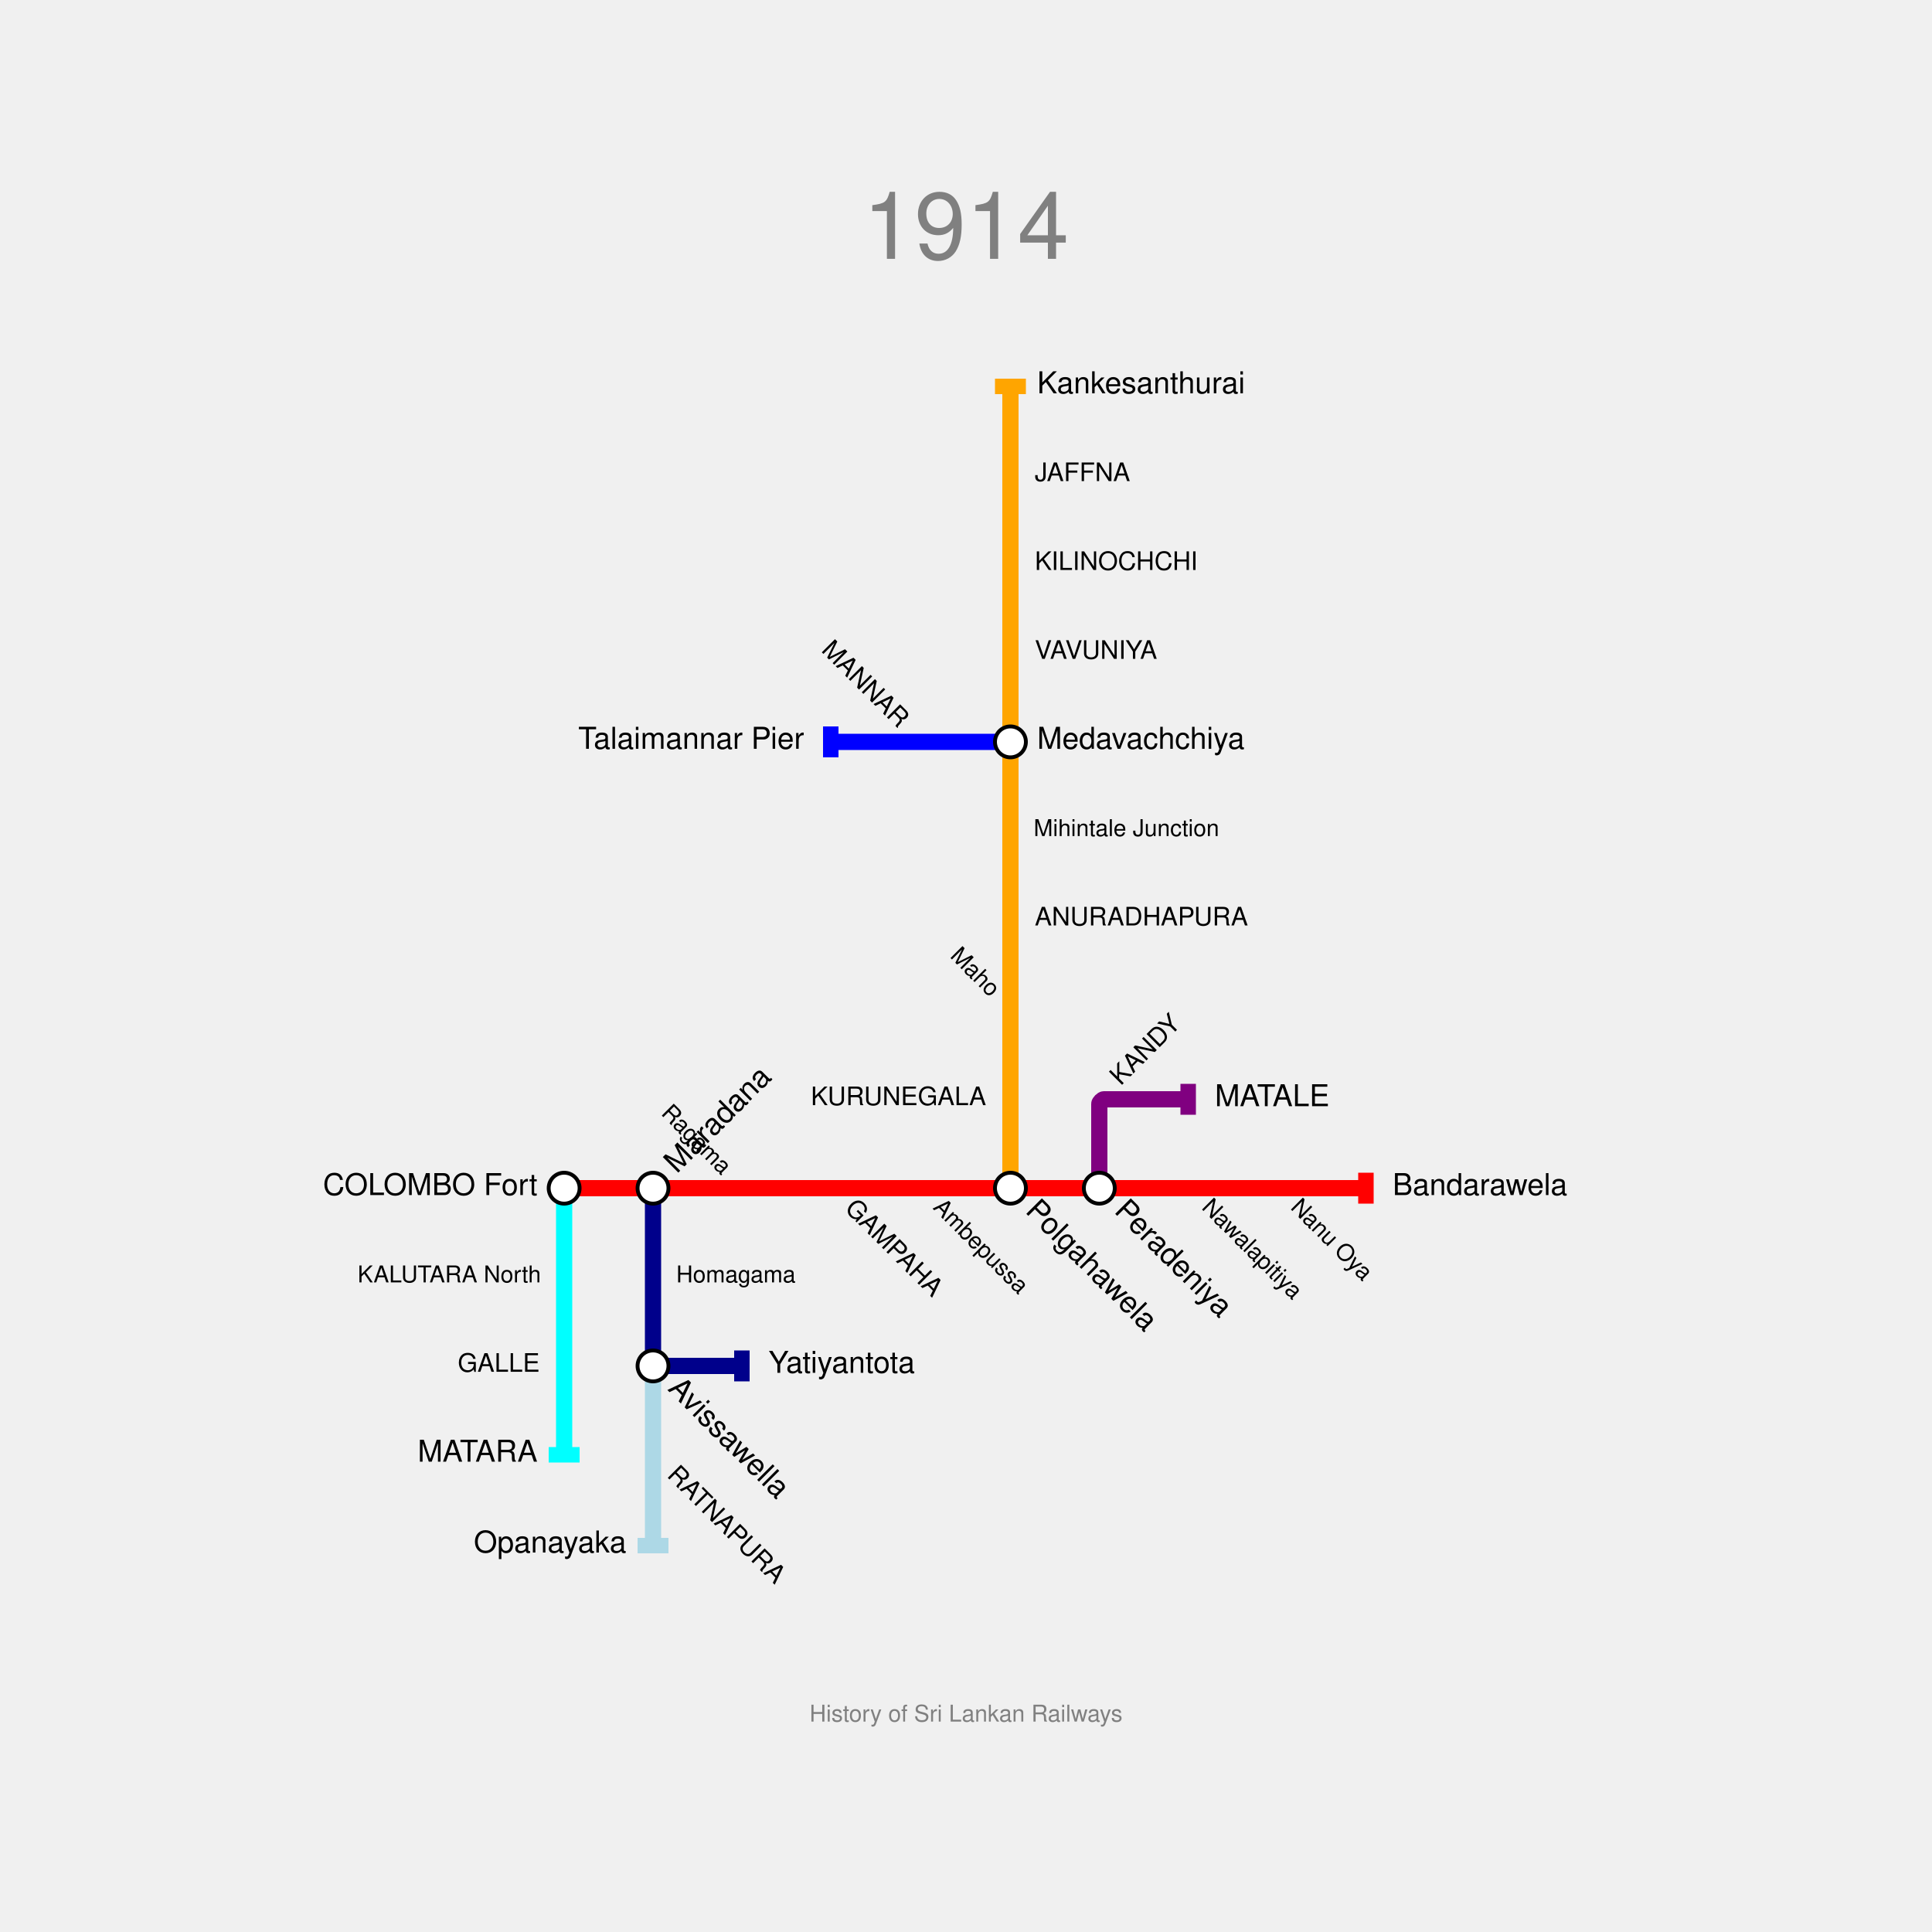
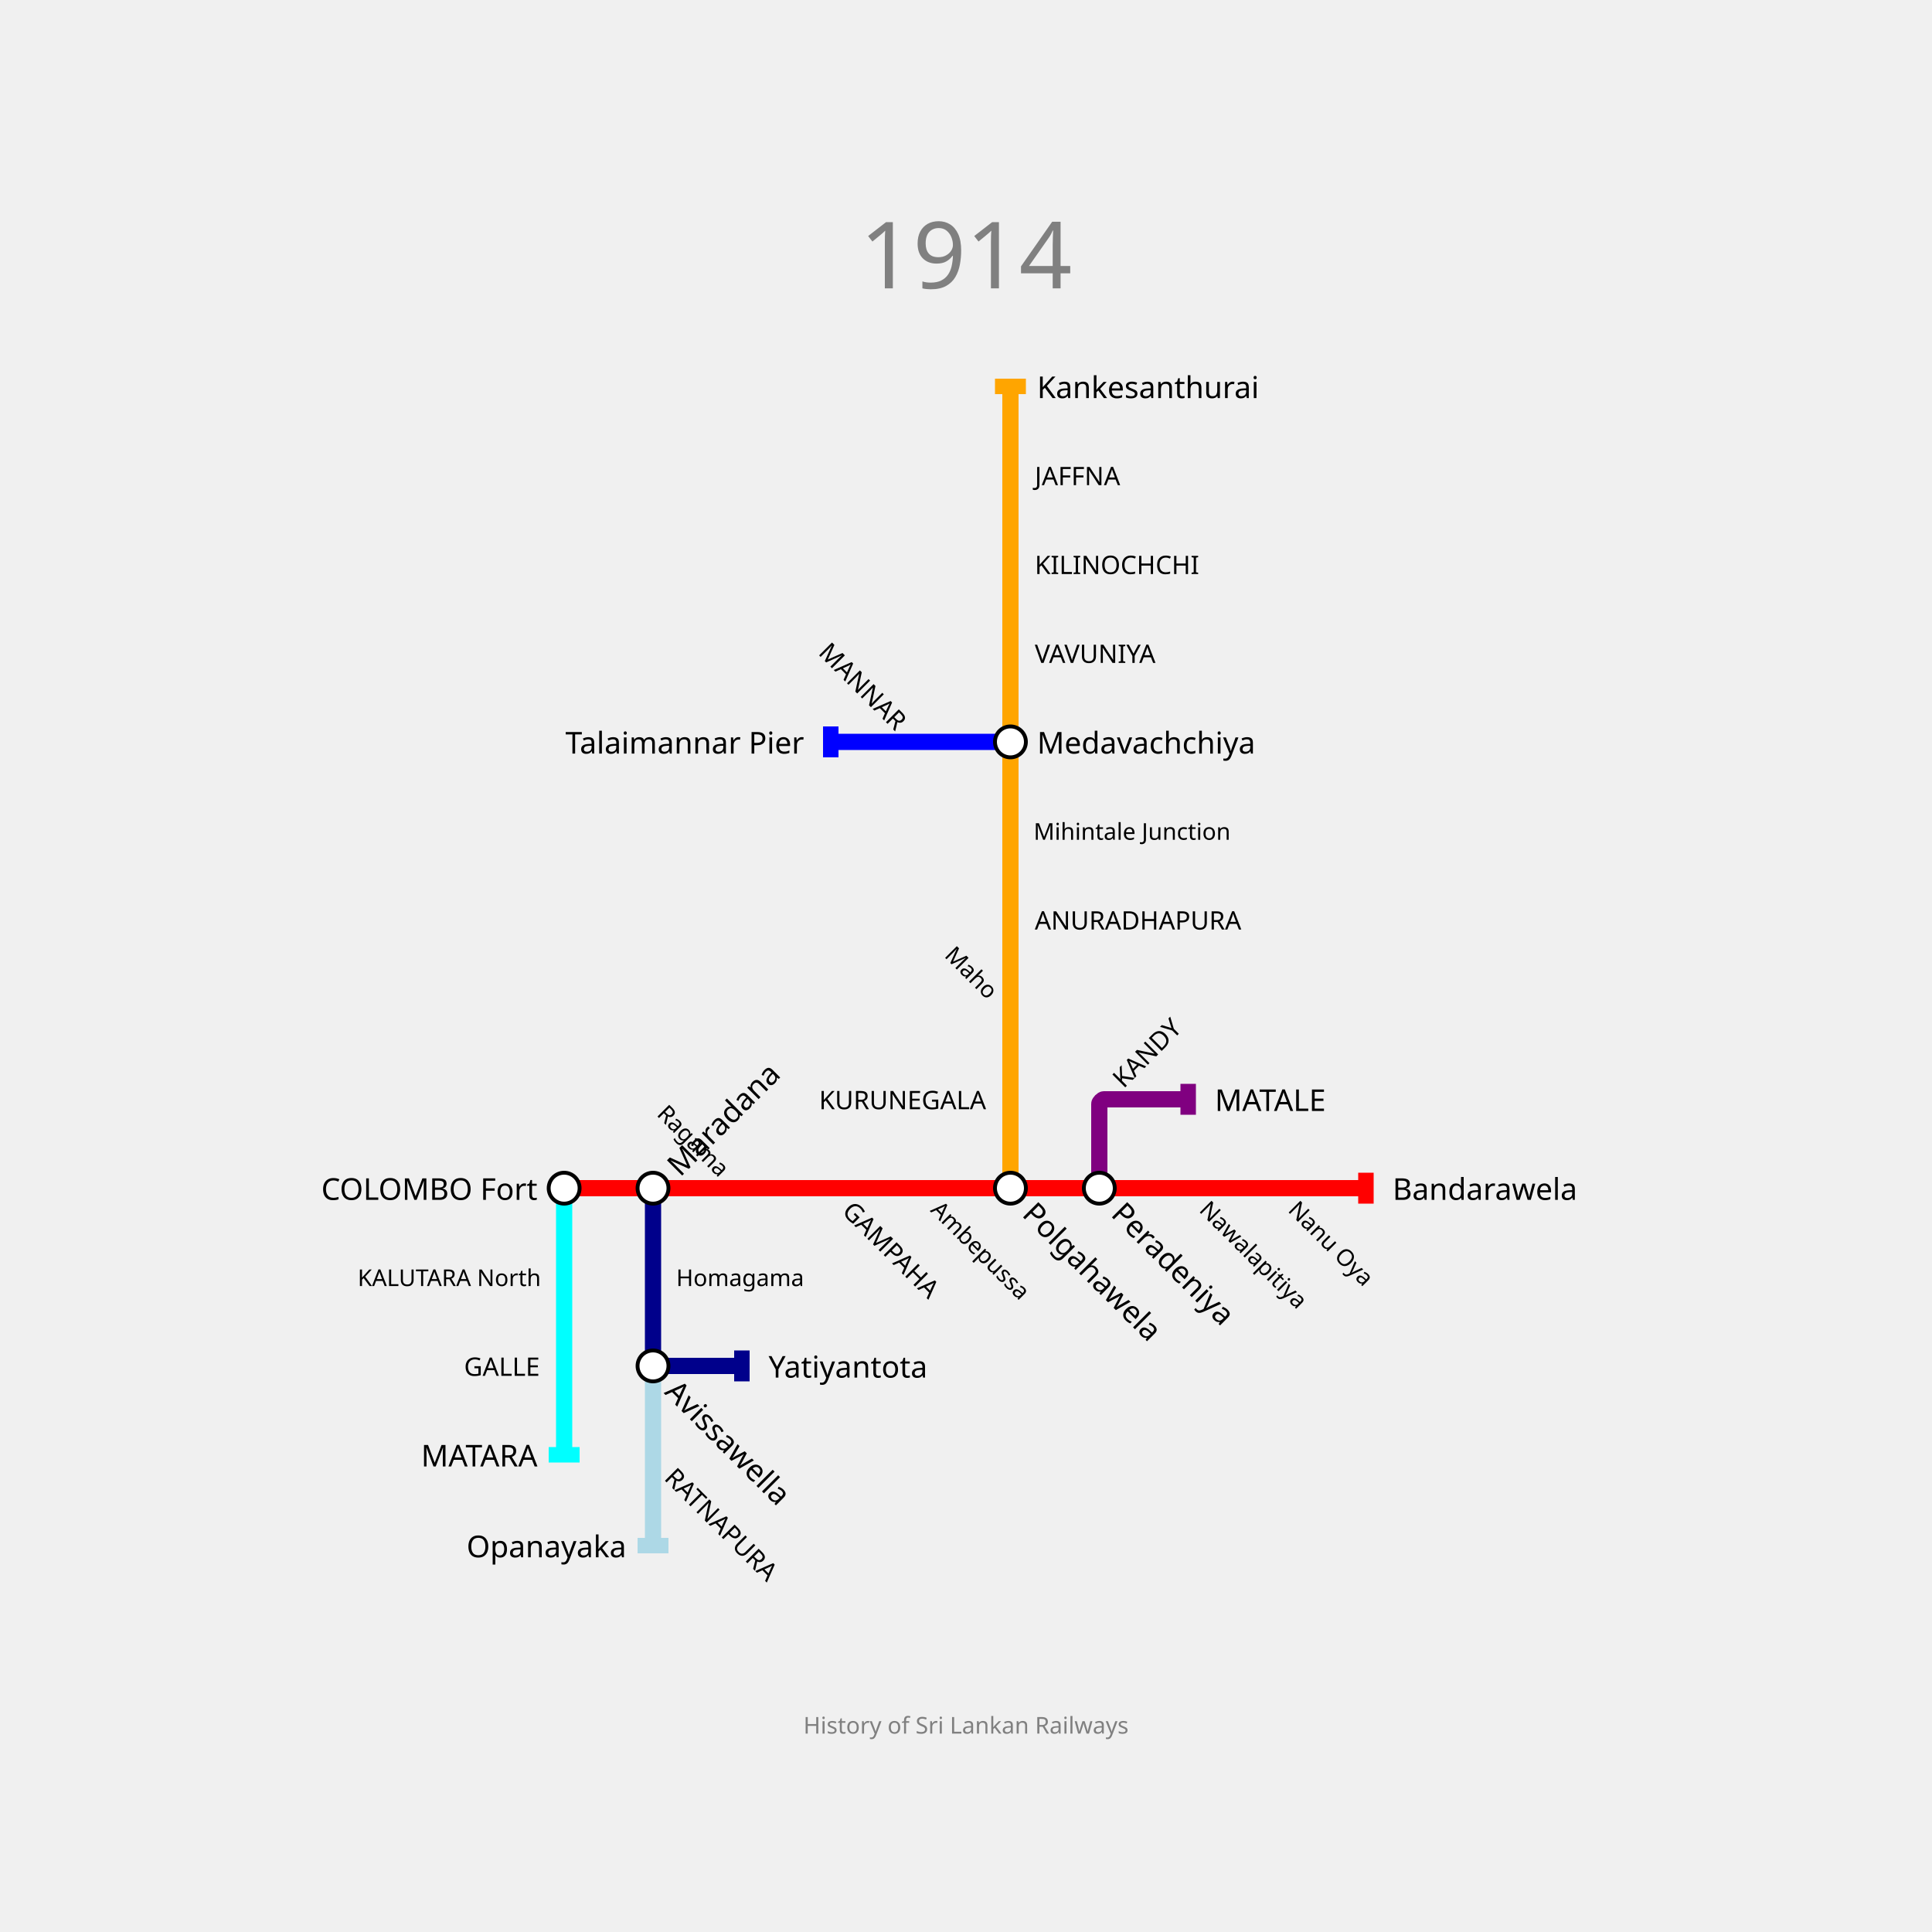
<svg xmlns="http://www.w3.org/2000/svg" width="1000" height="1000" padding="200">
-   <text fill="gray" stroke="none" font-size="48" font-family="Helvetica" x="500.0" y="112.0" text-anchor="middle" dominant-baseline="hanging">1914</text>
-   <text fill="gray" stroke="none" font-size="12" font-family="Helvetica" x="500.0" y="888.0" text-anchor="middle" dominant-baseline="text-top">History of Sri Lankan Railways</text>
+   <text fill="gray" stroke="none" font-size="48" font-family="trebuchet ms" x="500.0" y="112.0" text-anchor="middle" dominant-baseline="hanging">1914</text>
+   <text fill="gray" stroke="none" font-size="12" font-family="trebuchet ms" x="500.0" y="888.0" text-anchor="middle" dominant-baseline="text-top">History of Sri Lankan Railways</text>
  <g>
    <path fill="none" stroke-width="8.4" stroke-opacity="1" d="M 292.0,615.0 L 338.0,615.0 L 384.0,615.0 L 430.0,615.0 L 476.0,615.0 L 523.0,615.0 L 569.0,615.0 L 615.0,615.0 L 661.0,615.0 L 707.0,615.0" stroke="red" />
    <rect stroke="none" fill-opacity="1" x="703" y="607" width="8" height="16" fill="red" />
  </g>
  <g>
    <path fill="none" stroke-width="8.4" stroke-opacity="1" d="M 292.0,615.0 L 292.0,661.0 L 292.0,707.0 L 292.0,753.0" stroke="cyan" />
    <rect stroke="none" fill-opacity="1" x="284" y="749" width="16" height="8" fill="cyan" />
  </g>
  <g>
    <path fill="none" stroke-width="8.4" stroke-opacity="1" d="M 523.0,615.0 L 523.0,569.0 L 523.0,523.0 L 523.0,476.0 L 523.0,430.0 L 523.0,384.0 L 523.0,338.0 L 523.0,292.0 L 523.0,246.0 L 523.0,200.0" stroke="orange" />
    <rect stroke="none" fill-opacity="1" x="515" y="196" width="16" height="8" fill="orange" />
  </g>
  <g>
    <path fill="none" stroke-width="8.4" stroke-opacity="1" d="M 338.0,615.0 L 338.0,661.0 L 338.0,704.7 C 338.0,705.467 339.533,707.0 340.3,707.0 L 384.0,707.0" stroke="darkblue" />
    <rect stroke="none" fill-opacity="1" x="380" y="699" width="8" height="16" fill="darkblue" />
  </g>
  <g>
    <path fill="none" stroke-width="8.4" stroke-opacity="1" d="M 338.0,707.0 L 338.0,753.0 L 338.0,800.0" stroke="lightblue" />
    <rect stroke="none" fill-opacity="1" x="330" y="796" width="16" height="8" fill="lightblue" />
  </g>
  <g>
    <path fill="none" stroke-width="8.4" stroke-opacity="1" d="M 569.0,615.0 L 569.0,571.3 C 569.0,570.533 570.533,569.0 571.3,569.0 L 615.0,569.0" stroke="purple" />
    <rect stroke="none" fill-opacity="1" x="611" y="561" width="8" height="16" fill="purple" />
  </g>
  <g>
    <path fill="none" stroke-width="8.4" stroke-opacity="1" d="M 523.0,384.0 L 476.0,384.0 L 430.0,384.0" stroke="blue" />
    <rect stroke="none" fill-opacity="1" x="426" y="376" width="8" height="16" fill="blue" />
  </g>
  <g>
    <circle r="8" fill="white" stroke="black" stroke-width="2.0" cx="292" cy="615" />
-     <text fill="black" stroke="none" font-size="15.6" font-family="Helvetica" font-weight="100" text-anchor="end" dominant-baseline="central" x="278.2" y="615" transform="translate(292,615) rotate(0) translate(-292,-615)">COLOMBO Fort</text>
+     <text fill="black" stroke="none" font-size="15.6" font-family="trebuchet ms" font-weight="100" text-anchor="end" dominant-baseline="central" x="278.2" y="615" transform="translate(292,615) rotate(0) translate(-292,-615)">COLOMBO Fort</text>
  </g>
  <g>
    <circle r="8" fill="white" stroke="black" stroke-width="2.0" cx="338" cy="615" />
-     <text fill="black" stroke="none" font-size="15.6" font-family="Helvetica" font-weight="100" text-anchor="start" dominant-baseline="central" x="351.8" y="615" transform="translate(338,615) rotate(-45) translate(-338,-615)">Maradana</text>
+     <text fill="black" stroke="none" font-size="15.6" font-family="trebuchet ms" font-weight="100" text-anchor="start" dominant-baseline="central" x="351.8" y="615" transform="translate(338,615) rotate(-45) translate(-338,-615)">Maradana</text>
  </g>
  <g>
    <circle r="8" fill="white" stroke="black" stroke-width="2.0" cx="523" cy="615" />
-     <text fill="black" stroke="none" font-size="15.6" font-family="Helvetica" font-weight="100" text-anchor="start" dominant-baseline="central" x="536.8" y="615" transform="translate(523,615) rotate(-315) translate(-523,-615)">Polgahawela</text>
+     <text fill="black" stroke="none" font-size="15.6" font-family="trebuchet ms" font-weight="100" text-anchor="start" dominant-baseline="central" x="536.8" y="615" transform="translate(523,615) rotate(-315) translate(-523,-615)">Polgahawela</text>
  </g>
  <g>
    <circle r="8" fill="white" stroke="black" stroke-width="2.0" cx="569" cy="615" />
-     <text fill="black" stroke="none" font-size="15.6" font-family="Helvetica" font-weight="100" text-anchor="start" dominant-baseline="central" x="582.8" y="615" transform="translate(569,615) rotate(-315) translate(-569,-615)">Peradeniya</text>
+     <text fill="black" stroke="none" font-size="15.6" font-family="trebuchet ms" font-weight="100" text-anchor="start" dominant-baseline="central" x="582.8" y="615" transform="translate(569,615) rotate(-315) translate(-569,-615)">Peradeniya</text>
  </g>
  <g>
-     <text fill="black" stroke="none" font-size="15.6" font-family="Helvetica" font-weight="100" text-anchor="start" dominant-baseline="central" x="720.8" y="615" transform="translate(707,615) rotate(0) translate(-707,-615)">Bandarawela</text>
+     <text fill="black" stroke="none" font-size="15.6" font-family="trebuchet ms" font-weight="100" text-anchor="start" dominant-baseline="central" x="720.8" y="615" transform="translate(707,615) rotate(0) translate(-707,-615)">Bandarawela</text>
  </g>
  <g>
-     <text fill="black" stroke="none" font-size="15.6" font-family="Helvetica" font-weight="100" text-anchor="end" dominant-baseline="central" x="278.2" y="753" transform="translate(292,753) rotate(0) translate(-292,-753)">MATARA</text>
+     <text fill="black" stroke="none" font-size="15.6" font-family="trebuchet ms" font-weight="100" text-anchor="end" dominant-baseline="central" x="278.2" y="753" transform="translate(292,753) rotate(0) translate(-292,-753)">MATARA</text>
  </g>
  <g>
    <circle r="8" fill="white" stroke="black" stroke-width="2.0" cx="523" cy="384" />
-     <text fill="black" stroke="none" font-size="15.6" font-family="Helvetica" font-weight="100" text-anchor="start" dominant-baseline="central" x="536.8" y="384" transform="translate(523,384) rotate(0) translate(-523,-384)">Medavachchiya</text>
+     <text fill="black" stroke="none" font-size="15.6" font-family="trebuchet ms" font-weight="100" text-anchor="start" dominant-baseline="central" x="536.8" y="384" transform="translate(523,384) rotate(0) translate(-523,-384)">Medavachchiya</text>
  </g>
  <g>
-     <text fill="black" stroke="none" font-size="15.6" font-family="Helvetica" font-weight="100" text-anchor="start" dominant-baseline="central" x="536.8" y="200" transform="translate(523,200) rotate(0) translate(-523,-200)">Kankesanthurai</text>
+     <text fill="black" stroke="none" font-size="15.6" font-family="trebuchet ms" font-weight="100" text-anchor="start" dominant-baseline="central" x="536.8" y="200" transform="translate(523,200) rotate(0) translate(-523,-200)">Kankesanthurai</text>
  </g>
  <g>
    <circle r="8" fill="white" stroke="black" stroke-width="2.0" cx="338" cy="707" />
-     <text fill="black" stroke="none" font-size="15.6" font-family="Helvetica" font-weight="100" text-anchor="start" dominant-baseline="central" x="351.8" y="707" transform="translate(338,707) rotate(-315) translate(-338,-707)">Avissawella</text>
+     <text fill="black" stroke="none" font-size="15.6" font-family="trebuchet ms" font-weight="100" text-anchor="start" dominant-baseline="central" x="351.8" y="707" transform="translate(338,707) rotate(-315) translate(-338,-707)">Avissawella</text>
  </g>
  <g>
-     <text fill="black" stroke="none" font-size="15.6" font-family="Helvetica" font-weight="100" text-anchor="start" dominant-baseline="central" x="397.8" y="707" transform="translate(384,707) rotate(0) translate(-384,-707)">Yatiyantota</text>
+     <text fill="black" stroke="none" font-size="15.6" font-family="trebuchet ms" font-weight="100" text-anchor="start" dominant-baseline="central" x="397.8" y="707" transform="translate(384,707) rotate(0) translate(-384,-707)">Yatiyantota</text>
  </g>
  <g>
-     <text fill="black" stroke="none" font-size="15.6" font-family="Helvetica" font-weight="100" text-anchor="end" dominant-baseline="central" x="324.2" y="800" transform="translate(338,800) rotate(0) translate(-338,-800)">Opanayaka</text>
+     <text fill="black" stroke="none" font-size="15.6" font-family="trebuchet ms" font-weight="100" text-anchor="end" dominant-baseline="central" x="324.2" y="800" transform="translate(338,800) rotate(0) translate(-338,-800)">Opanayaka</text>
  </g>
  <g>
-     <text fill="black" stroke="none" font-size="15.6" font-family="Helvetica" font-weight="100" text-anchor="start" dominant-baseline="central" x="628.8" y="569" transform="translate(615,569) rotate(0) translate(-615,-569)">MATALE</text>
+     <text fill="black" stroke="none" font-size="15.6" font-family="trebuchet ms" font-weight="100" text-anchor="start" dominant-baseline="central" x="628.8" y="569" transform="translate(615,569) rotate(0) translate(-615,-569)">MATALE</text>
  </g>
  <g>
-     <text fill="black" stroke="none" font-size="15.6" font-family="Helvetica" font-weight="100" text-anchor="end" dominant-baseline="central" x="416.2" y="384" transform="translate(430,384) rotate(0) translate(-430,-384)">Talaimannar Pier</text>
+     <text fill="black" stroke="none" font-size="15.6" font-family="trebuchet ms" font-weight="100" text-anchor="end" dominant-baseline="central" x="416.2" y="384" transform="translate(430,384) rotate(0) translate(-430,-384)">Talaimannar Pier</text>
  </g>
  <g>
-     <text fill="black" stroke="none" font-size="13.2" font-family="Helvetica" font-weight="100" text-anchor="start" dominant-baseline="central" x="442.6" y="615" transform="translate(430,615) rotate(-315) translate(-430,-615)">GAMPAHA</text>
+     <text fill="black" stroke="none" font-size="13.2" font-family="trebuchet ms" font-weight="100" text-anchor="start" dominant-baseline="central" x="442.6" y="615" transform="translate(430,615) rotate(-315) translate(-430,-615)">GAMPAHA</text>
  </g>
  <g>
-     <text fill="black" stroke="none" font-size="13.2" font-family="Helvetica" font-weight="100" text-anchor="end" dominant-baseline="central" x="279.4" y="707" transform="translate(292,707) rotate(0) translate(-292,-707)">GALLE</text>
+     <text fill="black" stroke="none" font-size="13.2" font-family="trebuchet ms" font-weight="100" text-anchor="end" dominant-baseline="central" x="279.4" y="707" transform="translate(292,707) rotate(0) translate(-292,-707)">GALLE</text>
  </g>
  <g>
-     <text fill="black" stroke="none" font-size="13.2" font-family="Helvetica" font-weight="100" text-anchor="end" dominant-baseline="central" x="510.4" y="569" transform="translate(523,569) rotate(0) translate(-523,-569)">KURUNEGALA</text>
+     <text fill="black" stroke="none" font-size="13.2" font-family="trebuchet ms" font-weight="100" text-anchor="end" dominant-baseline="central" x="510.4" y="569" transform="translate(523,569) rotate(0) translate(-523,-569)">KURUNEGALA</text>
  </g>
  <g>
-     <text fill="black" stroke="none" font-size="13.2" font-family="Helvetica" font-weight="100" text-anchor="start" dominant-baseline="central" x="535.6" y="476" transform="translate(523,476) rotate(0) translate(-523,-476)">ANURADHAPURA</text>
+     <text fill="black" stroke="none" font-size="13.2" font-family="trebuchet ms" font-weight="100" text-anchor="start" dominant-baseline="central" x="535.6" y="476" transform="translate(523,476) rotate(0) translate(-523,-476)">ANURADHAPURA</text>
  </g>
  <g>
-     <text fill="black" stroke="none" font-size="13.2" font-family="Helvetica" font-weight="100" text-anchor="start" dominant-baseline="central" x="535.6" y="338" transform="translate(523,338) rotate(0) translate(-523,-338)">VAVUNIYA</text>
+     <text fill="black" stroke="none" font-size="13.2" font-family="trebuchet ms" font-weight="100" text-anchor="start" dominant-baseline="central" x="535.6" y="338" transform="translate(523,338) rotate(0) translate(-523,-338)">VAVUNIYA</text>
  </g>
  <g>
-     <text fill="black" stroke="none" font-size="13.2" font-family="Helvetica" font-weight="100" text-anchor="start" dominant-baseline="central" x="535.6" y="292" transform="translate(523,292) rotate(0) translate(-523,-292)">KILINOCHCHI</text>
+     <text fill="black" stroke="none" font-size="13.2" font-family="trebuchet ms" font-weight="100" text-anchor="start" dominant-baseline="central" x="535.6" y="292" transform="translate(523,292) rotate(0) translate(-523,-292)">KILINOCHCHI</text>
  </g>
  <g>
-     <text fill="black" stroke="none" font-size="13.2" font-family="Helvetica" font-weight="100" text-anchor="start" dominant-baseline="central" x="535.6" y="246" transform="translate(523,246) rotate(0) translate(-523,-246)">JAFFNA</text>
+     <text fill="black" stroke="none" font-size="13.2" font-family="trebuchet ms" font-weight="100" text-anchor="start" dominant-baseline="central" x="535.6" y="246" transform="translate(523,246) rotate(0) translate(-523,-246)">JAFFNA</text>
  </g>
  <g>
-     <text fill="black" stroke="none" font-size="13.2" font-family="Helvetica" font-weight="100" text-anchor="start" dominant-baseline="central" x="350.6" y="753" transform="translate(338,753) rotate(-315) translate(-338,-753)">RATNAPURA</text>
+     <text fill="black" stroke="none" font-size="13.2" font-family="trebuchet ms" font-weight="100" text-anchor="start" dominant-baseline="central" x="350.6" y="753" transform="translate(338,753) rotate(-315) translate(-338,-753)">RATNAPURA</text>
  </g>
  <g>
-     <text fill="black" stroke="none" font-size="13.2" font-family="Helvetica" font-weight="100" text-anchor="start" dominant-baseline="central" x="581.6" y="569" transform="translate(569,569) rotate(-45) translate(-569,-569)">KANDY</text>
+     <text fill="black" stroke="none" font-size="13.2" font-family="trebuchet ms" font-weight="100" text-anchor="start" dominant-baseline="central" x="581.6" y="569" transform="translate(569,569) rotate(-45) translate(-569,-569)">KANDY</text>
  </g>
  <g>
-     <text fill="black" stroke="none" font-size="13.2" font-family="Helvetica" font-weight="100" text-anchor="end" dominant-baseline="central" x="463.4" y="384" transform="translate(476,384) rotate(45) translate(-476,-384)">MANNAR</text>
+     <text fill="black" stroke="none" font-size="13.2" font-family="trebuchet ms" font-weight="100" text-anchor="end" dominant-baseline="central" x="463.4" y="384" transform="translate(476,384) rotate(45) translate(-476,-384)">MANNAR</text>
  </g>
  <g>
-     <text fill="black" stroke="none" font-size="12" font-family="Helvetica" font-weight="100" text-anchor="end" dominant-baseline="central" x="372.0" y="615" transform="translate(384,615) rotate(45) translate(-384,-615)">Ragama</text>
+     <text fill="black" stroke="none" font-size="12" font-family="trebuchet ms" font-weight="100" text-anchor="end" dominant-baseline="central" x="372.0" y="615" transform="translate(384,615) rotate(45) translate(-384,-615)">Ragama</text>
  </g>
  <g>
-     <text fill="black" stroke="none" font-size="12" font-family="Helvetica" font-weight="100" text-anchor="start" dominant-baseline="central" x="488.0" y="615" transform="translate(476,615) rotate(-315) translate(-476,-615)">Ambepussa</text>
+     <text fill="black" stroke="none" font-size="12" font-family="trebuchet ms" font-weight="100" text-anchor="start" dominant-baseline="central" x="488.0" y="615" transform="translate(476,615) rotate(-315) translate(-476,-615)">Ambepussa</text>
  </g>
  <g>
-     <text fill="black" stroke="none" font-size="12" font-family="Helvetica" font-weight="100" text-anchor="start" dominant-baseline="central" x="627.0" y="615" transform="translate(615,615) rotate(-315) translate(-615,-615)">Nawalapitiya</text>
+     <text fill="black" stroke="none" font-size="12" font-family="trebuchet ms" font-weight="100" text-anchor="start" dominant-baseline="central" x="627.0" y="615" transform="translate(615,615) rotate(-315) translate(-615,-615)">Nawalapitiya</text>
  </g>
  <g>
-     <text fill="black" stroke="none" font-size="12" font-family="Helvetica" font-weight="100" text-anchor="start" dominant-baseline="central" x="673.0" y="615" transform="translate(661,615) rotate(-315) translate(-661,-615)">Nanu Oya</text>
+     <text fill="black" stroke="none" font-size="12" font-family="trebuchet ms" font-weight="100" text-anchor="start" dominant-baseline="central" x="673.0" y="615" transform="translate(661,615) rotate(-315) translate(-661,-615)">Nanu Oya</text>
  </g>
  <g>
-     <text fill="black" stroke="none" font-size="12" font-family="Helvetica" font-weight="100" text-anchor="end" dominant-baseline="central" x="280.0" y="661" transform="translate(292,661) rotate(0) translate(-292,-661)">KALUTARA North</text>
+     <text fill="black" stroke="none" font-size="12" font-family="trebuchet ms" font-weight="100" text-anchor="end" dominant-baseline="central" x="280.0" y="661" transform="translate(292,661) rotate(0) translate(-292,-661)">KALUTARA North</text>
  </g>
  <g>
-     <text fill="black" stroke="none" font-size="12" font-family="Helvetica" font-weight="100" text-anchor="end" dominant-baseline="central" x="511.0" y="523" transform="translate(523,523) rotate(45) translate(-523,-523)">Maho</text>
+     <text fill="black" stroke="none" font-size="12" font-family="trebuchet ms" font-weight="100" text-anchor="end" dominant-baseline="central" x="511.0" y="523" transform="translate(523,523) rotate(45) translate(-523,-523)">Maho</text>
  </g>
  <g>
-     <text fill="black" stroke="none" font-size="12" font-family="Helvetica" font-weight="100" text-anchor="start" dominant-baseline="central" x="535.0" y="430" transform="translate(523,430) rotate(0) translate(-523,-430)">Mihintale Junction</text>
+     <text fill="black" stroke="none" font-size="12" font-family="trebuchet ms" font-weight="100" text-anchor="start" dominant-baseline="central" x="535.0" y="430" transform="translate(523,430) rotate(0) translate(-523,-430)">Mihintale Junction</text>
  </g>
  <g>
-     <text fill="black" stroke="none" font-size="12" font-family="Helvetica" font-weight="100" text-anchor="start" dominant-baseline="central" x="350.0" y="661" transform="translate(338,661) rotate(0) translate(-338,-661)">Homagama</text>
+     <text fill="black" stroke="none" font-size="12" font-family="trebuchet ms" font-weight="100" text-anchor="start" dominant-baseline="central" x="350.0" y="661" transform="translate(338,661) rotate(0) translate(-338,-661)">Homagama</text>
  </g>
</svg>
